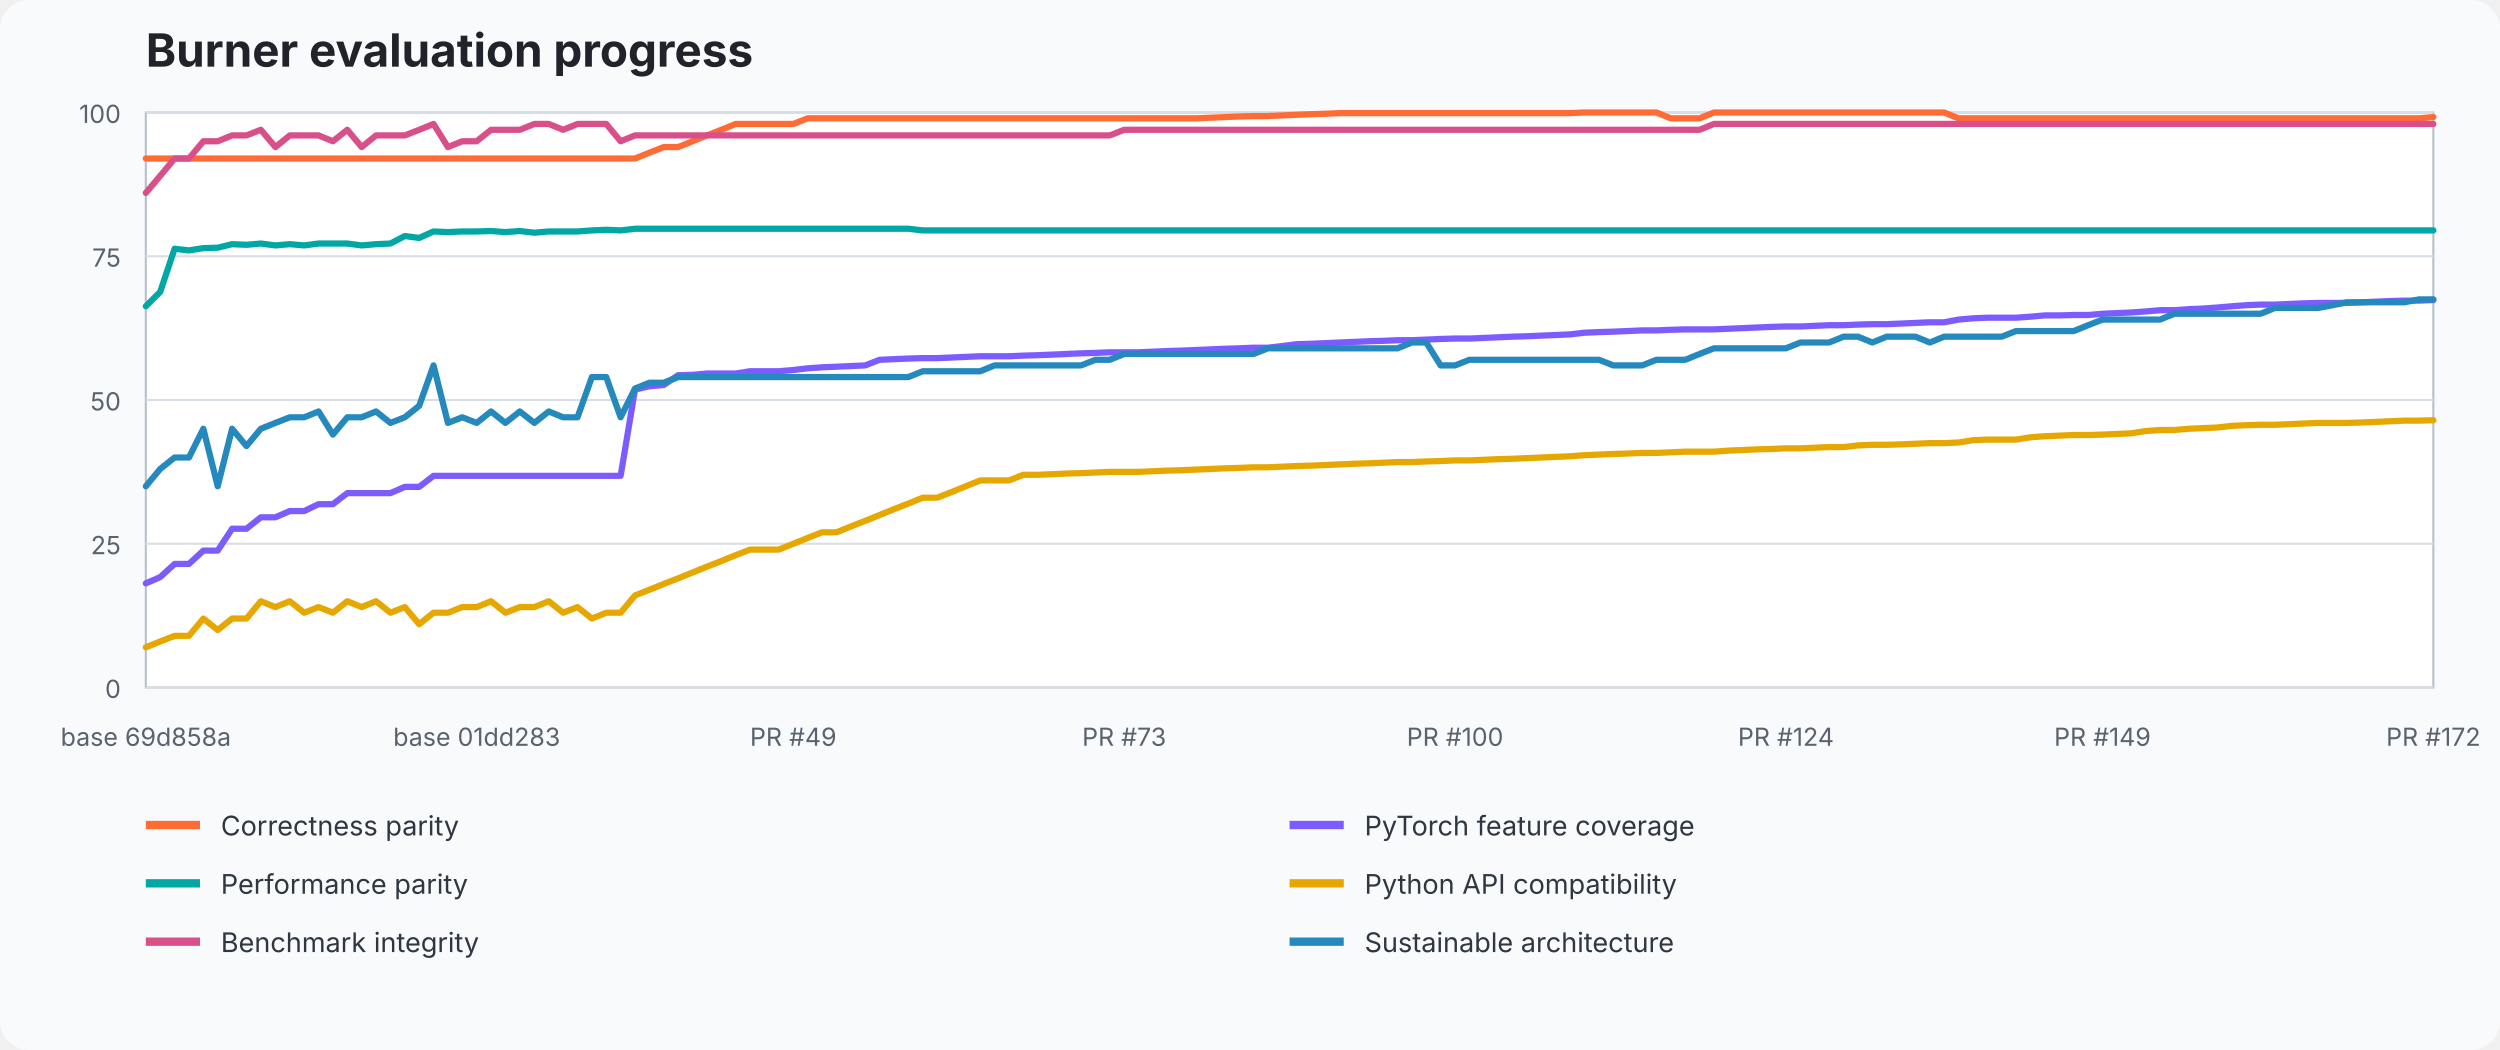
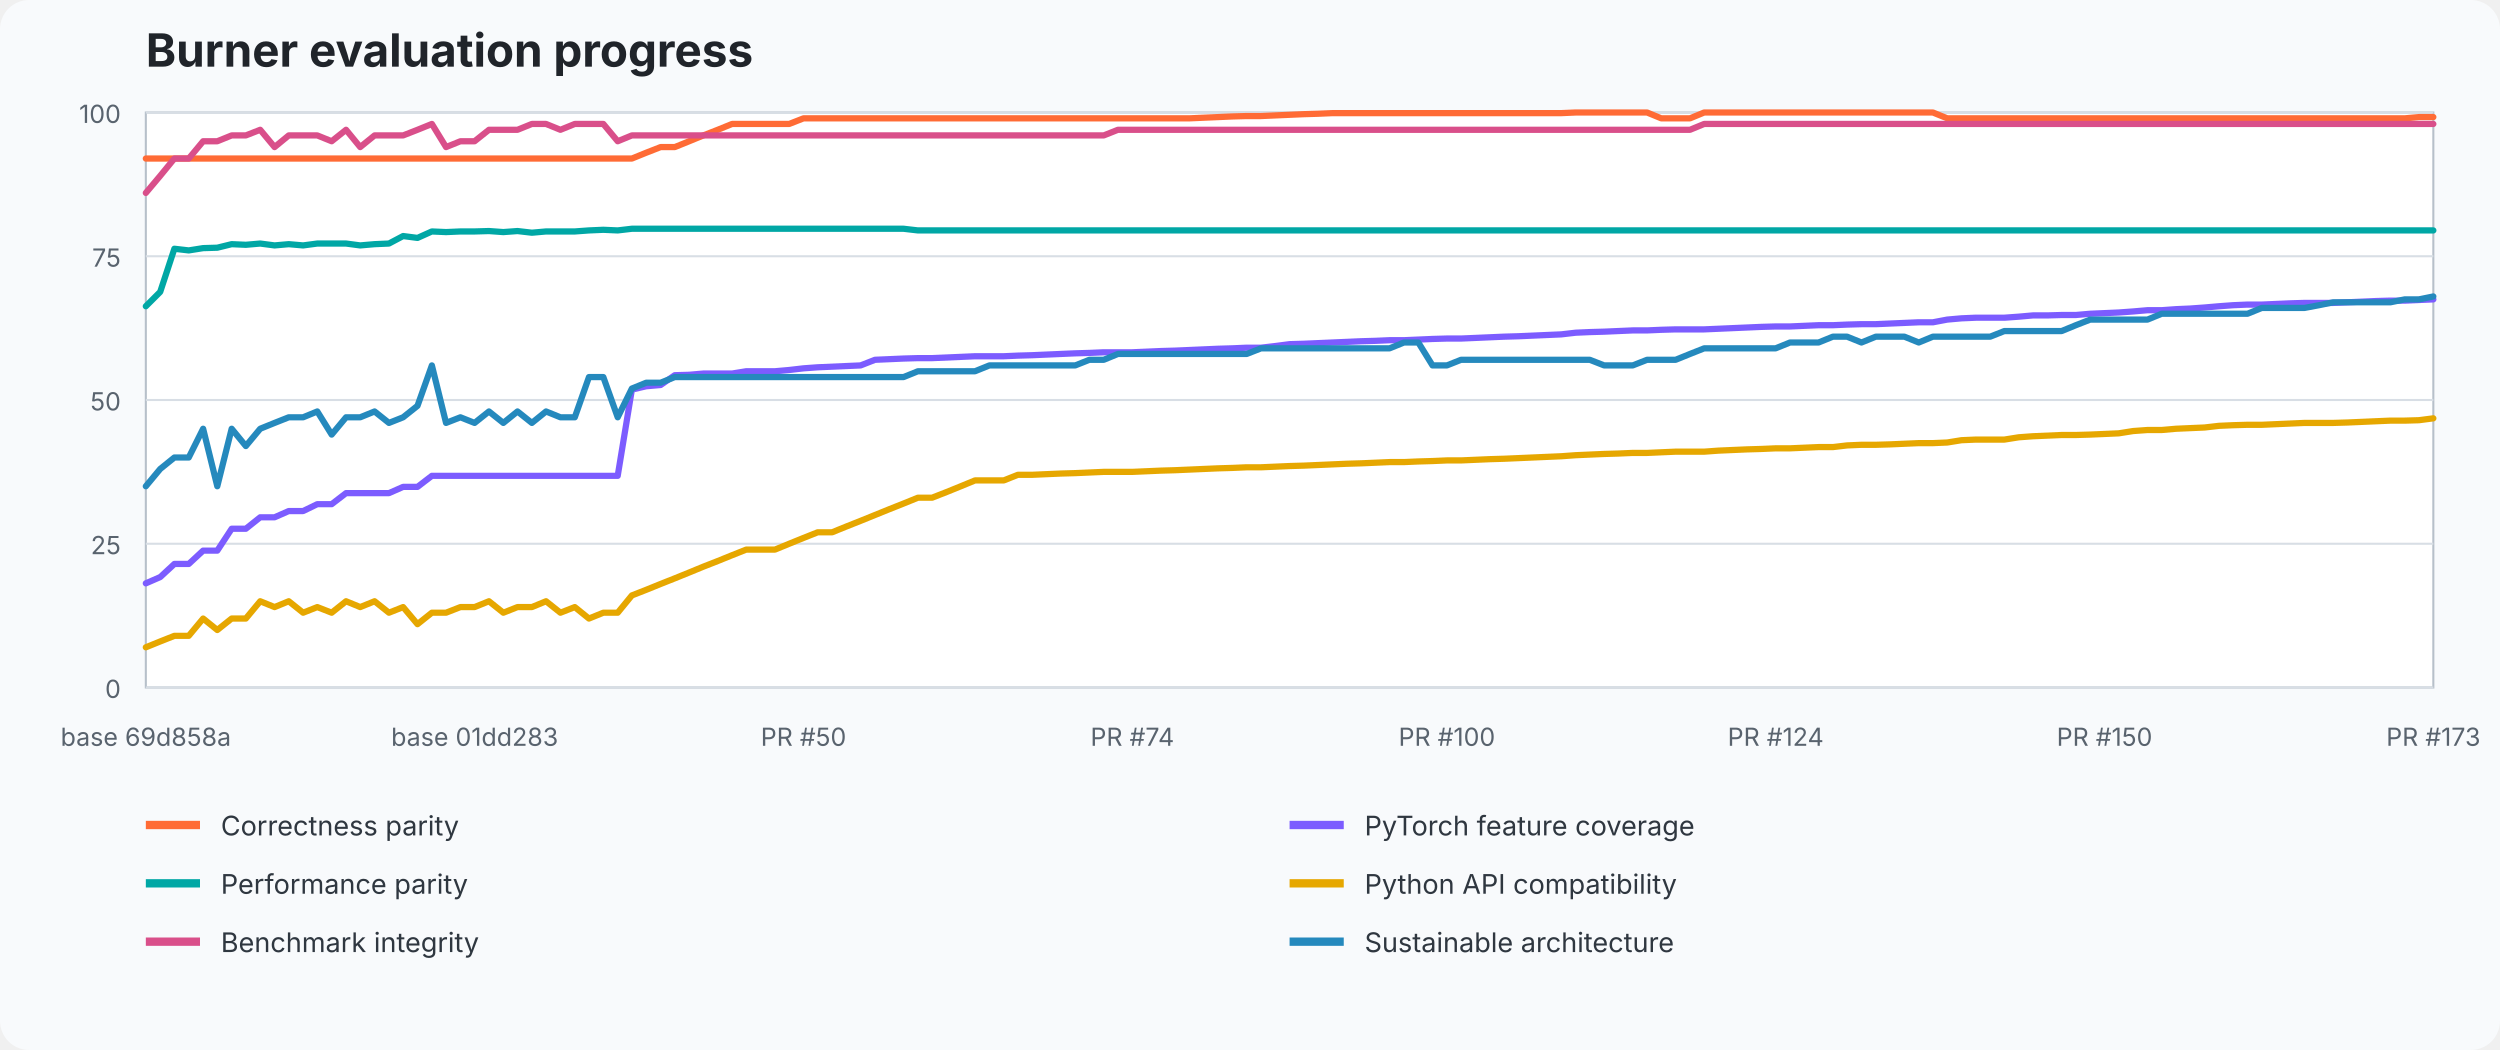
<svg xmlns="http://www.w3.org/2000/svg" width="1200" height="504" viewBox="0 0 1200 504" role="img" aria-labelledby="title desc">
  <style>text{font-family:ui-sans-serif,system-ui,-apple-system,BlinkMacSystemFont,"Segoe UI",sans-serif}.title{font-size:22px;font-weight:700;fill:#20242a}.axis{font-size:12px;fill:#59636e}.legend{font-size:13px;fill:#2f3740}.grid{stroke:#d8dee5;stroke-width:1}.plot{fill:#fff;stroke:#b7c0ca}</style>
  <rect width="100%" height="100%" fill="#f8fafc" rx="14" />
  <text x="70" y="32" class="title">Burner evaluation progress</text>
  <rect x="70" y="54" width="1098" height="276" class="plot" />
  <line x1="70" y1="330" x2="1168" y2="330" class="grid" />
  <text x="58" y="335" text-anchor="end" class="axis">0</text>
  <line x1="70" y1="261" x2="1168" y2="261" class="grid" />
  <text x="58" y="266" text-anchor="end" class="axis">25</text>
  <line x1="70" y1="192" x2="1168" y2="192" class="grid" />
  <text x="58" y="197" text-anchor="end" class="axis">50</text>
  <line x1="70" y1="123" x2="1168" y2="123" class="grid" />
  <text x="58" y="128" text-anchor="end" class="axis">75</text>
  <line x1="70" y1="54" x2="1168" y2="54" class="grid" />
  <text x="58" y="59" text-anchor="end" class="axis">100</text>
-   <polyline points="70.0,76.1 76.9,76.1 83.8,76.1 90.7,76.1 97.6,76.1 104.5,76.1 111.4,76.1 118.3,76.1 125.2,76.1 132.2,76.1 139.1,76.1 146.0,76.1 152.9,76.1 159.8,76.1 166.7,76.1 173.6,76.1 180.5,76.1 187.4,76.1 194.3,76.1 201.2,76.1 208.1,76.1 215.0,76.1 221.9,76.1 228.8,76.1 235.7,76.1 242.6,76.1 249.5,76.1 256.5,76.1 263.4,76.1 270.3,76.1 277.2,76.1 284.1,76.1 291.0,76.1 297.9,76.1 304.8,76.1 311.7,73.3 318.6,70.6 325.5,70.6 332.4,67.8 339.3,65.0 346.2,62.3 353.1,59.5 360.0,59.5 366.9,59.5 373.8,59.5 380.8,59.5 387.7,56.8 394.6,56.8 401.5,56.8 408.4,56.8 415.3,56.8 422.2,56.8 429.1,56.8 436.0,56.8 442.9,56.8 449.8,56.8 456.7,56.8 463.6,56.8 470.5,56.8 477.4,56.8 484.3,56.8 491.2,56.8 498.2,56.8 505.1,56.8 512.0,56.8 518.9,56.8 525.8,56.8 532.7,56.8 539.6,56.8 546.5,56.8 553.4,56.8 560.3,56.8 567.2,56.8 574.1,56.8 581.0,56.5 587.9,56.2 594.8,55.9 601.7,55.7 608.6,55.7 615.5,55.4 622.5,55.1 629.4,54.8 636.3,54.6 643.2,54.3 650.1,54.3 657.0,54.3 663.9,54.3 670.8,54.3 677.7,54.3 684.6,54.3 691.5,54.3 698.4,54.3 705.3,54.3 712.2,54.3 719.1,54.3 726.0,54.3 732.9,54.3 739.8,54.3 746.8,54.3 753.7,54.3 760.6,54.0 767.5,54.0 774.4,54.0 781.3,54.0 788.2,54.0 795.1,54.0 802.0,56.8 808.9,56.8 815.8,56.8 822.7,54.0 829.6,54.0 836.5,54.0 843.4,54.0 850.3,54.0 857.2,54.0 864.2,54.0 871.1,54.0 878.0,54.0 884.9,54.0 891.8,54.0 898.7,54.0 905.6,54.0 912.5,54.0 919.4,54.0 926.3,54.0 933.2,54.0 940.1,56.8 947.0,56.8 953.9,56.8 960.8,56.8 967.7,56.8 974.6,56.8 981.5,56.8 988.5,56.8 995.4,56.8 1002.3,56.8 1009.2,56.8 1016.1,56.8 1023.0,56.8 1029.9,56.8 1036.8,56.8 1043.7,56.8 1050.6,56.8 1057.5,56.8 1064.4,56.8 1071.3,56.8 1078.2,56.8 1085.1,56.8 1092.0,56.8 1098.9,56.8 1105.8,56.8 1112.8,56.8 1119.7,56.8 1126.6,56.8 1133.5,56.8 1140.4,56.8 1147.3,56.8 1154.2,56.8 1161.1,56.8 1168.0,56.2" fill="none" stroke="#ff6b35" stroke-width="3" stroke-linejoin="round" stroke-linecap="round" />
-   <polyline points="70.0,280.0 76.9,277.0 83.8,270.7 90.7,270.7 97.6,264.3 104.5,264.3 111.4,253.8 118.3,253.8 125.2,248.3 132.2,248.3 139.1,245.3 146.0,245.3 152.9,242.0 159.8,242.0 166.7,236.7 173.6,236.7 180.5,236.7 187.4,236.7 194.3,233.7 201.2,233.7 208.1,228.4 215.0,228.4 221.9,228.4 228.8,228.4 235.7,228.4 242.6,228.4 249.5,228.4 256.5,228.4 263.4,228.4 270.3,228.4 277.2,228.4 284.1,228.4 291.0,228.4 297.9,228.4 304.8,187.0 311.7,185.4 318.6,184.8 325.5,180.1 332.4,179.9 339.3,179.3 346.2,179.3 353.1,179.3 360.0,178.2 366.9,178.2 373.8,178.2 380.8,177.6 387.7,176.8 394.6,176.3 401.5,176.0 408.4,175.7 415.3,175.4 422.2,172.7 429.1,172.4 436.0,172.1 442.9,171.9 449.8,171.9 456.7,171.6 463.6,171.3 470.5,171.0 477.4,171.0 484.3,171.0 491.2,170.7 498.2,170.5 505.1,170.2 512.0,169.9 518.9,169.6 525.8,169.4 532.7,169.1 539.6,169.1 546.5,169.1 553.4,168.8 560.3,168.5 567.2,168.3 574.1,168.0 581.0,167.7 587.9,167.4 594.8,167.2 601.7,166.9 608.6,166.9 615.5,166.1 622.5,165.2 629.4,165.0 636.3,164.7 643.2,164.4 650.1,164.1 657.0,163.8 663.9,163.6 670.8,163.3 677.7,163.3 684.6,163.0 691.5,162.7 698.4,162.5 705.3,162.5 712.2,162.2 719.1,161.9 726.0,161.6 732.9,161.4 739.8,161.1 746.8,160.8 753.7,160.5 760.6,159.7 767.5,159.4 774.4,159.2 781.3,158.9 788.2,158.6 795.1,158.6 802.0,158.3 808.9,158.1 815.8,158.1 822.7,158.1 829.6,157.8 836.5,157.5 843.4,157.2 850.3,156.9 857.2,156.7 864.2,156.7 871.1,156.4 878.0,156.1 884.9,156.1 891.8,155.8 898.7,155.6 905.6,155.6 912.5,155.3 919.4,155.0 926.3,154.7 933.2,154.7 940.1,153.4 947.0,152.8 953.9,152.5 960.8,152.5 967.7,152.5 974.6,152.0 981.5,151.4 988.5,151.4 995.4,151.2 1002.3,151.2 1009.2,150.6 1016.1,150.3 1023.0,150.0 1029.9,149.5 1036.8,148.9 1043.7,148.9 1050.6,148.4 1057.5,148.1 1064.4,147.6 1071.3,147.0 1078.2,146.5 1085.1,146.2 1092.0,146.2 1098.9,145.9 1105.8,145.6 1112.8,145.4 1119.7,145.4 1126.6,145.4 1133.5,145.1 1140.4,144.8 1147.3,144.5 1154.2,144.3 1161.1,144.3 1168.0,144.0" fill="none" stroke="#7c5cff" stroke-width="3" stroke-linejoin="round" stroke-linecap="round" />
-   <polyline points="70.0,147.0 76.9,140.1 83.8,119.4 90.7,120.2 97.6,119.1 104.5,118.9 111.4,117.2 118.3,117.5 125.2,116.9 132.2,117.8 139.1,117.2 146.0,117.8 152.9,116.9 159.8,116.9 166.7,116.9 173.6,117.8 180.5,117.2 187.4,116.9 194.3,113.3 201.2,114.2 208.1,111.1 215.0,111.4 221.9,111.1 228.8,111.1 235.7,110.9 242.6,111.4 249.5,110.9 256.5,111.7 263.4,111.1 270.3,111.1 277.2,111.1 284.1,110.6 291.0,110.3 297.9,110.6 304.8,109.8 311.7,109.8 318.6,109.8 325.5,109.8 332.4,109.8 339.3,109.8 346.2,109.8 353.1,109.8 360.0,109.8 366.9,109.8 373.8,109.8 380.8,109.8 387.7,109.8 394.6,109.8 401.5,109.8 408.4,109.8 415.3,109.8 422.2,109.8 429.1,109.8 436.0,109.8 442.9,110.6 449.8,110.6 456.7,110.6 463.6,110.6 470.5,110.6 477.4,110.6 484.3,110.6 491.2,110.6 498.2,110.6 505.1,110.6 512.0,110.6 518.9,110.6 525.8,110.6 532.7,110.6 539.6,110.6 546.5,110.6 553.4,110.6 560.3,110.6 567.2,110.6 574.1,110.6 581.0,110.6 587.9,110.6 594.8,110.6 601.7,110.6 608.6,110.6 615.5,110.6 622.5,110.6 629.4,110.6 636.3,110.6 643.2,110.6 650.1,110.6 657.0,110.6 663.9,110.6 670.8,110.6 677.7,110.6 684.6,110.6 691.5,110.6 698.4,110.6 705.3,110.6 712.2,110.6 719.1,110.6 726.0,110.6 732.9,110.6 739.8,110.6 746.8,110.6 753.7,110.6 760.6,110.6 767.5,110.6 774.4,110.6 781.3,110.6 788.2,110.6 795.1,110.6 802.0,110.6 808.9,110.6 815.8,110.6 822.7,110.6 829.6,110.6 836.5,110.6 843.4,110.6 850.3,110.6 857.2,110.6 864.2,110.6 871.1,110.6 878.0,110.6 884.9,110.6 891.8,110.6 898.7,110.6 905.6,110.6 912.5,110.6 919.4,110.6 926.3,110.6 933.2,110.6 940.1,110.6 947.0,110.6 953.9,110.6 960.8,110.6 967.7,110.6 974.6,110.6 981.5,110.6 988.5,110.6 995.4,110.6 1002.3,110.6 1009.2,110.6 1016.1,110.6 1023.0,110.6 1029.9,110.6 1036.8,110.6 1043.7,110.6 1050.6,110.6 1057.5,110.6 1064.4,110.6 1071.3,110.6 1078.2,110.6 1085.1,110.6 1092.0,110.6 1098.9,110.6 1105.8,110.6 1112.8,110.6 1119.7,110.6 1126.6,110.6 1133.5,110.6 1140.4,110.6 1147.3,110.6 1154.2,110.6 1161.1,110.6 1168.0,110.6" fill="none" stroke="#00a7a5" stroke-width="3" stroke-linejoin="round" stroke-linecap="round" />
-   <polyline points="70.0,310.7 76.9,307.9 83.8,305.2 90.7,305.2 97.6,296.9 104.5,302.4 111.4,296.9 118.3,296.9 125.2,288.6 132.2,291.4 139.1,288.6 146.0,294.1 152.9,291.4 159.8,294.1 166.7,288.6 173.6,291.4 180.5,288.6 187.4,294.1 194.3,291.4 201.2,299.6 208.1,294.1 215.0,294.1 221.9,291.4 228.8,291.4 235.7,288.6 242.6,294.1 249.5,291.4 256.5,291.4 263.4,288.6 270.3,294.1 277.2,291.4 284.1,296.9 291.0,294.1 297.9,294.1 304.8,285.8 311.7,283.1 318.6,280.3 325.5,277.6 332.4,274.8 339.3,272.0 346.2,269.3 353.1,266.5 360.0,263.8 366.9,263.8 373.8,263.8 380.8,261.0 387.7,258.2 394.6,255.5 401.5,255.5 408.4,252.7 415.3,250.0 422.2,247.2 429.1,244.4 436.0,241.7 442.9,238.9 449.8,238.9 456.7,236.2 463.6,233.4 470.5,230.6 477.4,230.6 484.3,230.6 491.2,227.9 498.2,227.9 505.1,227.6 512.0,227.3 518.9,227.1 525.8,226.8 532.7,226.5 539.6,226.5 546.5,226.5 553.4,226.2 560.3,225.9 567.2,225.7 574.1,225.4 581.0,225.1 587.9,224.8 594.8,224.6 601.7,224.3 608.6,224.3 615.5,224.0 622.5,223.7 629.4,223.5 636.3,223.2 643.2,222.9 650.1,222.6 657.0,222.4 663.9,222.1 670.8,221.8 677.7,221.8 684.6,221.5 691.5,221.3 698.4,221.0 705.3,221.0 712.2,220.7 719.1,220.4 726.0,220.2 732.9,219.9 739.8,219.6 746.8,219.3 753.7,219.0 760.6,218.5 767.5,218.2 774.4,217.9 781.3,217.7 788.2,217.4 795.1,217.4 802.0,217.1 808.9,216.8 815.8,216.8 822.7,216.8 829.6,216.3 836.5,216.0 843.4,215.7 850.3,215.5 857.2,215.2 864.2,215.2 871.1,214.9 878.0,214.6 884.9,214.6 891.8,213.8 898.7,213.5 905.6,213.5 912.5,213.3 919.4,213.0 926.3,212.7 933.2,212.7 940.1,212.4 947.0,211.3 953.9,211.0 960.8,211.0 967.7,211.0 974.6,209.9 981.5,209.4 988.5,209.1 995.4,208.8 1002.3,208.8 1009.2,208.6 1016.1,208.3 1023.0,208.0 1029.9,206.9 1036.8,206.4 1043.7,206.4 1050.6,205.8 1057.5,205.5 1064.4,205.2 1071.3,204.4 1078.2,204.1 1085.1,203.9 1092.0,203.9 1098.9,203.6 1105.8,203.3 1112.8,203.0 1119.7,203.0 1126.6,203.0 1133.5,202.8 1140.4,202.5 1147.3,202.2 1154.2,201.9 1161.1,201.9 1168.0,201.7" fill="none" stroke="#e6a700" stroke-width="3" stroke-linejoin="round" stroke-linecap="round" />
-   <polyline points="70.0,92.6 76.9,84.4 83.8,76.1 90.7,76.1 97.6,67.8 104.5,67.8 111.4,65.0 118.3,65.0 125.2,62.3 132.2,70.6 139.1,65.0 146.0,65.0 152.9,65.0 159.8,67.8 166.7,62.3 173.6,70.6 180.5,65.0 187.4,65.0 194.3,65.0 201.2,62.3 208.1,59.5 215.0,70.6 221.9,67.8 228.8,67.8 235.7,62.3 242.6,62.3 249.5,62.3 256.5,59.5 263.4,59.5 270.3,62.3 277.2,59.5 284.1,59.5 291.0,59.5 297.9,67.8 304.8,65.0 311.7,65.0 318.6,65.0 325.5,65.0 332.4,65.0 339.3,65.0 346.2,65.0 353.1,65.0 360.0,65.0 366.9,65.0 373.8,65.0 380.8,65.0 387.7,65.0 394.6,65.0 401.5,65.0 408.4,65.0 415.3,65.0 422.2,65.0 429.1,65.0 436.0,65.0 442.9,65.0 449.8,65.0 456.7,65.0 463.6,65.0 470.5,65.0 477.4,65.0 484.3,65.0 491.2,65.0 498.2,65.0 505.1,65.0 512.0,65.0 518.9,65.0 525.8,65.0 532.7,65.0 539.6,62.3 546.5,62.3 553.4,62.3 560.3,62.3 567.2,62.3 574.1,62.3 581.0,62.3 587.9,62.3 594.8,62.3 601.7,62.3 608.6,62.3 615.5,62.3 622.5,62.3 629.4,62.3 636.3,62.3 643.2,62.3 650.1,62.3 657.0,62.3 663.9,62.3 670.8,62.3 677.7,62.3 684.6,62.3 691.5,62.3 698.4,62.3 705.3,62.3 712.2,62.3 719.1,62.3 726.0,62.3 732.9,62.3 739.8,62.3 746.8,62.3 753.7,62.3 760.6,62.3 767.5,62.3 774.4,62.3 781.3,62.3 788.2,62.3 795.1,62.3 802.0,62.3 808.9,62.3 815.8,62.3 822.7,59.5 829.6,59.5 836.5,59.5 843.4,59.5 850.3,59.5 857.2,59.5 864.2,59.5 871.1,59.5 878.0,59.5 884.9,59.5 891.8,59.5 898.7,59.5 905.6,59.5 912.5,59.5 919.4,59.5 926.3,59.5 933.2,59.5 940.1,59.5 947.0,59.5 953.9,59.5 960.8,59.5 967.7,59.5 974.6,59.5 981.5,59.5 988.5,59.5 995.4,59.5 1002.3,59.5 1009.2,59.5 1016.1,59.5 1023.0,59.5 1029.9,59.5 1036.8,59.5 1043.7,59.5 1050.6,59.5 1057.5,59.5 1064.4,59.5 1071.3,59.5 1078.2,59.5 1085.1,59.5 1092.0,59.5 1098.9,59.5 1105.8,59.5 1112.8,59.5 1119.7,59.5 1126.6,59.5 1133.5,59.5 1140.4,59.5 1147.3,59.5 1154.2,59.5 1161.1,59.5 1168.0,59.5" fill="none" stroke="#d94f8a" stroke-width="3" stroke-linejoin="round" stroke-linecap="round" />
-   <polyline points="70.0,233.4 76.9,225.1 83.8,219.6 90.7,219.6 97.6,205.8 104.5,233.4 111.4,205.8 118.3,214.1 125.2,205.8 132.2,203.0 139.1,200.3 146.0,200.3 152.9,197.5 159.8,208.6 166.7,200.3 173.6,200.3 180.5,197.5 187.4,203.0 194.3,200.3 201.2,194.8 208.1,175.4 215.0,203.0 221.9,200.3 228.8,203.0 235.7,197.5 242.6,203.0 249.5,197.5 256.5,203.0 263.4,197.5 270.3,200.3 277.2,200.3 284.1,181.0 291.0,181.0 297.9,200.3 304.8,186.5 311.7,183.7 318.6,183.7 325.5,181.0 332.4,181.0 339.3,181.0 346.2,181.0 353.1,181.0 360.0,181.0 366.9,181.0 373.8,181.0 380.8,181.0 387.7,181.0 394.6,181.0 401.5,181.0 408.4,181.0 415.3,181.0 422.2,181.0 429.1,181.0 436.0,181.0 442.9,178.2 449.8,178.2 456.7,178.2 463.6,178.2 470.5,178.2 477.4,175.4 484.3,175.4 491.2,175.4 498.2,175.4 505.1,175.4 512.0,175.4 518.9,175.4 525.8,172.7 532.7,172.7 539.6,169.9 546.5,169.9 553.4,169.9 560.3,169.9 567.2,169.9 574.1,169.9 581.0,169.9 587.9,169.9 594.8,169.9 601.7,169.9 608.6,167.2 615.5,167.2 622.5,167.2 629.4,167.2 636.3,167.2 643.2,167.2 650.1,167.2 657.0,167.2 663.9,167.2 670.8,167.2 677.7,164.4 684.6,164.4 691.5,175.4 698.4,175.4 705.3,172.7 712.2,172.7 719.1,172.7 726.0,172.7 732.9,172.7 739.8,172.7 746.8,172.7 753.7,172.7 760.6,172.7 767.5,172.7 774.4,175.4 781.3,175.4 788.2,175.4 795.1,172.7 802.0,172.7 808.9,172.7 815.8,169.9 822.7,167.2 829.6,167.2 836.5,167.2 843.4,167.2 850.3,167.2 857.2,167.2 864.2,164.4 871.1,164.4 878.0,164.4 884.9,161.6 891.8,161.6 898.7,164.4 905.6,161.6 912.5,161.6 919.4,161.6 926.3,164.4 933.2,161.6 940.1,161.6 947.0,161.6 953.9,161.6 960.8,161.6 967.7,158.9 974.6,158.9 981.5,158.9 988.5,158.9 995.4,158.9 1002.3,156.1 1009.2,153.4 1016.1,153.4 1023.0,153.4 1029.9,153.4 1036.8,153.4 1043.7,150.6 1050.6,150.6 1057.5,150.6 1064.4,150.6 1071.3,150.6 1078.2,150.6 1085.1,150.6 1092.0,147.8 1098.9,147.8 1105.8,147.8 1112.8,147.8 1119.7,146.5 1126.6,145.1 1133.5,145.1 1140.4,145.1 1147.3,145.1 1154.2,145.1 1161.1,143.7 1168.0,143.7" fill="none" stroke="#2589bd" stroke-width="3" stroke-linejoin="round" stroke-linecap="round" />
+   <polyline points="70.0,76.1 76.9,76.1 83.7,76.1 90.6,76.1 97.5,76.1 104.3,76.1 111.2,76.1 118.0,76.1 124.9,76.1 131.8,76.1 138.6,76.1 145.5,76.1 152.3,76.1 159.2,76.1 166.1,76.1 172.9,76.1 179.8,76.1 186.7,76.1 193.5,76.1 200.4,76.1 207.3,76.1 214.1,76.1 221.0,76.1 227.8,76.1 234.7,76.1 241.6,76.1 248.4,76.1 255.3,76.1 262.1,76.1 269.0,76.1 275.9,76.1 282.7,76.1 289.6,76.1 296.5,76.1 303.3,76.1 310.2,73.3 317.1,70.6 323.9,70.6 330.8,67.8 337.6,65.0 344.5,62.3 351.4,59.5 358.2,59.5 365.1,59.5 372.0,59.5 378.8,59.5 385.7,56.8 392.5,56.8 399.4,56.8 406.3,56.8 413.1,56.8 420.0,56.8 426.9,56.8 433.7,56.8 440.6,56.8 447.4,56.8 454.3,56.8 461.2,56.8 468.0,56.8 474.9,56.8 481.8,56.8 488.6,56.8 495.5,56.8 502.3,56.8 509.2,56.8 516.1,56.8 522.9,56.8 529.8,56.8 536.6,56.8 543.5,56.8 550.4,56.8 557.2,56.8 564.1,56.8 571.0,56.8 577.8,56.5 584.7,56.2 591.5,55.9 598.4,55.7 605.3,55.7 612.1,55.4 619.0,55.1 625.9,54.8 632.7,54.6 639.6,54.3 646.5,54.3 653.3,54.3 660.2,54.3 667.0,54.3 673.9,54.3 680.8,54.3 687.6,54.3 694.5,54.3 701.3,54.3 708.2,54.3 715.1,54.3 721.9,54.3 728.8,54.3 735.7,54.3 742.5,54.3 749.4,54.3 756.3,54.0 763.1,54.0 770.0,54.0 776.8,54.0 783.7,54.0 790.6,54.0 797.4,56.8 804.3,56.8 811.2,56.8 818.0,54.0 824.9,54.0 831.7,54.0 838.6,54.0 845.5,54.0 852.3,54.0 859.2,54.0 866.0,54.0 872.9,54.0 879.8,54.0 886.6,54.0 893.5,54.0 900.4,54.0 907.2,54.0 914.1,54.0 921.0,54.0 927.8,54.0 934.7,56.8 941.5,56.8 948.4,56.8 955.3,56.8 962.1,56.8 969.0,56.8 975.8,56.8 982.7,56.8 989.6,56.8 996.4,56.8 1003.3,56.8 1010.2,56.8 1017.0,56.8 1023.9,56.8 1030.8,56.8 1037.6,56.8 1044.5,56.8 1051.3,56.8 1058.2,56.8 1065.1,56.8 1071.9,56.8 1078.8,56.8 1085.7,56.8 1092.5,56.8 1099.4,56.8 1106.2,56.8 1113.1,56.8 1120.0,56.8 1126.8,56.8 1133.7,56.8 1140.5,56.8 1147.4,56.8 1154.3,56.8 1161.1,56.2 1168.0,56.2" fill="none" stroke="#ff6b35" stroke-width="3" stroke-linejoin="round" stroke-linecap="round" />
+   <polyline points="70.0,280.0 76.9,277.0 83.7,270.7 90.6,270.7 97.5,264.3 104.3,264.3 111.2,253.8 118.0,253.8 124.9,248.3 131.8,248.3 138.6,245.3 145.5,245.3 152.3,242.0 159.2,242.0 166.1,236.7 172.9,236.7 179.8,236.7 186.7,236.7 193.5,233.7 200.4,233.7 207.3,228.4 214.1,228.4 221.0,228.4 227.8,228.4 234.7,228.4 241.6,228.4 248.4,228.4 255.3,228.4 262.1,228.4 269.0,228.4 275.9,228.4 282.7,228.4 289.6,228.4 296.5,228.4 303.3,187.0 310.2,185.4 317.1,184.8 323.9,180.1 330.8,179.9 337.6,179.3 344.5,179.3 351.4,179.3 358.2,178.2 365.1,178.2 372.0,178.2 378.8,177.6 385.7,176.8 392.5,176.3 399.4,176.0 406.3,175.7 413.1,175.4 420.0,172.7 426.9,172.4 433.7,172.1 440.6,171.9 447.4,171.9 454.3,171.6 461.2,171.3 468.0,171.0 474.9,171.0 481.8,171.0 488.6,170.7 495.5,170.5 502.3,170.2 509.2,169.9 516.1,169.6 522.9,169.4 529.8,169.1 536.6,169.1 543.5,169.1 550.4,168.8 557.2,168.5 564.1,168.3 571.0,168.0 577.8,167.7 584.7,167.4 591.5,167.2 598.4,166.9 605.3,166.9 612.1,166.1 619.0,165.2 625.9,165.0 632.7,164.7 639.6,164.4 646.5,164.1 653.3,163.8 660.2,163.6 667.0,163.3 673.9,163.3 680.8,163.0 687.6,162.7 694.5,162.5 701.3,162.5 708.2,162.2 715.1,161.9 721.9,161.6 728.8,161.4 735.7,161.1 742.5,160.8 749.4,160.5 756.3,159.7 763.1,159.4 770.0,159.2 776.8,158.9 783.7,158.6 790.6,158.6 797.4,158.3 804.3,158.1 811.2,158.1 818.0,158.1 824.9,157.8 831.7,157.5 838.6,157.2 845.5,156.9 852.3,156.7 859.2,156.7 866.0,156.4 872.9,156.1 879.8,156.1 886.6,155.8 893.5,155.6 900.4,155.6 907.2,155.3 914.1,155.0 921.0,154.7 927.8,154.7 934.7,153.4 941.5,152.8 948.4,152.5 955.3,152.5 962.1,152.5 969.0,152.0 975.8,151.4 982.7,151.4 989.6,151.2 996.4,151.2 1003.3,150.6 1010.2,150.3 1017.0,150.0 1023.9,149.5 1030.8,148.9 1037.6,148.9 1044.5,148.4 1051.3,148.1 1058.2,147.6 1065.1,147.0 1071.9,146.5 1078.8,146.2 1085.7,146.2 1092.5,145.9 1099.4,145.6 1106.2,145.4 1113.1,145.4 1120.0,145.4 1126.8,145.1 1133.7,144.8 1140.5,144.5 1147.4,144.3 1154.3,144.3 1161.1,144.0 1168.0,143.7" fill="none" stroke="#7c5cff" stroke-width="3" stroke-linejoin="round" stroke-linecap="round" />
+   <polyline points="70.0,147.0 76.9,140.1 83.7,119.4 90.6,120.2 97.5,119.1 104.3,118.9 111.2,117.2 118.0,117.5 124.9,116.9 131.8,117.8 138.6,117.2 145.5,117.8 152.3,116.9 159.2,116.9 166.1,116.9 172.9,117.8 179.8,117.2 186.7,116.9 193.5,113.3 200.4,114.2 207.3,111.1 214.1,111.4 221.0,111.1 227.8,111.1 234.7,110.9 241.6,111.4 248.4,110.9 255.3,111.7 262.1,111.1 269.0,111.1 275.9,111.1 282.7,110.6 289.6,110.3 296.5,110.6 303.3,109.8 310.2,109.8 317.1,109.8 323.9,109.8 330.8,109.8 337.6,109.8 344.5,109.8 351.4,109.8 358.2,109.8 365.1,109.8 372.0,109.8 378.8,109.8 385.7,109.8 392.5,109.8 399.4,109.8 406.3,109.8 413.1,109.8 420.0,109.8 426.9,109.8 433.7,109.8 440.6,110.6 447.4,110.6 454.3,110.6 461.2,110.6 468.0,110.6 474.9,110.6 481.8,110.6 488.6,110.6 495.5,110.6 502.3,110.6 509.2,110.6 516.1,110.6 522.9,110.6 529.8,110.6 536.6,110.6 543.5,110.6 550.4,110.6 557.2,110.6 564.1,110.6 571.0,110.6 577.8,110.6 584.7,110.6 591.5,110.6 598.4,110.6 605.3,110.6 612.1,110.6 619.0,110.6 625.9,110.6 632.7,110.6 639.6,110.6 646.5,110.6 653.3,110.6 660.2,110.6 667.0,110.6 673.9,110.6 680.8,110.6 687.6,110.6 694.5,110.6 701.3,110.6 708.2,110.6 715.1,110.6 721.9,110.6 728.8,110.6 735.7,110.6 742.5,110.6 749.4,110.6 756.3,110.6 763.1,110.6 770.0,110.6 776.8,110.6 783.7,110.6 790.6,110.6 797.4,110.6 804.3,110.6 811.2,110.6 818.0,110.6 824.9,110.6 831.7,110.6 838.6,110.6 845.5,110.6 852.3,110.6 859.2,110.6 866.0,110.6 872.9,110.6 879.8,110.6 886.6,110.6 893.5,110.6 900.4,110.6 907.2,110.6 914.1,110.6 921.0,110.6 927.8,110.6 934.7,110.6 941.5,110.6 948.4,110.6 955.3,110.6 962.1,110.6 969.0,110.6 975.8,110.6 982.7,110.6 989.6,110.6 996.4,110.6 1003.3,110.6 1010.2,110.6 1017.0,110.6 1023.9,110.6 1030.8,110.6 1037.6,110.6 1044.5,110.6 1051.3,110.6 1058.2,110.6 1065.1,110.6 1071.9,110.6 1078.8,110.6 1085.7,110.6 1092.5,110.6 1099.4,110.6 1106.2,110.6 1113.1,110.6 1120.0,110.6 1126.8,110.6 1133.7,110.6 1140.5,110.6 1147.4,110.6 1154.3,110.6 1161.1,110.6 1168.0,110.6" fill="none" stroke="#00a7a5" stroke-width="3" stroke-linejoin="round" stroke-linecap="round" />
+   <polyline points="70.0,310.7 76.9,307.9 83.7,305.2 90.6,305.2 97.5,296.9 104.3,302.4 111.2,296.9 118.0,296.9 124.9,288.6 131.8,291.4 138.6,288.6 145.5,294.1 152.3,291.4 159.2,294.1 166.1,288.6 172.9,291.4 179.8,288.6 186.7,294.1 193.5,291.4 200.4,299.6 207.3,294.1 214.1,294.1 221.0,291.4 227.8,291.4 234.7,288.6 241.6,294.1 248.4,291.4 255.3,291.4 262.1,288.6 269.0,294.1 275.9,291.4 282.7,296.9 289.6,294.1 296.5,294.1 303.3,285.8 310.2,283.1 317.1,280.3 323.9,277.6 330.8,274.8 337.6,272.0 344.5,269.3 351.4,266.5 358.2,263.8 365.1,263.8 372.0,263.8 378.8,261.0 385.7,258.2 392.5,255.5 399.4,255.5 406.3,252.7 413.1,250.0 420.0,247.2 426.9,244.4 433.7,241.7 440.6,238.9 447.4,238.9 454.3,236.2 461.2,233.4 468.0,230.6 474.9,230.6 481.8,230.6 488.6,227.9 495.5,227.9 502.3,227.6 509.2,227.3 516.1,227.1 522.9,226.8 529.8,226.5 536.6,226.5 543.5,226.5 550.4,226.2 557.2,225.9 564.1,225.7 571.0,225.4 577.8,225.1 584.7,224.8 591.5,224.6 598.4,224.3 605.3,224.3 612.1,224.0 619.0,223.7 625.9,223.5 632.7,223.2 639.6,222.9 646.5,222.6 653.3,222.4 660.2,222.1 667.0,221.8 673.9,221.8 680.8,221.5 687.6,221.3 694.5,221.0 701.3,221.0 708.2,220.7 715.1,220.4 721.9,220.2 728.8,219.9 735.7,219.6 742.5,219.3 749.4,219.0 756.3,218.5 763.1,218.2 770.0,217.9 776.8,217.7 783.7,217.4 790.6,217.4 797.4,217.1 804.3,216.8 811.2,216.8 818.0,216.8 824.9,216.3 831.7,216.0 838.6,215.7 845.5,215.5 852.3,215.2 859.2,215.2 866.0,214.9 872.9,214.6 879.8,214.6 886.6,213.8 893.5,213.5 900.4,213.5 907.2,213.3 914.1,213.0 921.0,212.7 927.8,212.7 934.7,212.4 941.5,211.3 948.4,211.0 955.3,211.0 962.1,211.0 969.0,209.9 975.8,209.4 982.7,209.1 989.6,208.8 996.4,208.8 1003.3,208.6 1010.2,208.3 1017.0,208.0 1023.9,206.9 1030.8,206.4 1037.6,206.4 1044.5,205.8 1051.3,205.5 1058.2,205.2 1065.1,204.4 1071.9,204.1 1078.8,203.9 1085.7,203.9 1092.5,203.6 1099.4,203.3 1106.2,203.0 1113.1,203.0 1120.0,203.0 1126.8,202.8 1133.7,202.5 1140.5,202.2 1147.4,201.9 1154.3,201.9 1161.1,201.7 1168.0,200.8" fill="none" stroke="#e6a700" stroke-width="3" stroke-linejoin="round" stroke-linecap="round" />
+   <polyline points="70.0,92.6 76.9,84.4 83.7,76.1 90.6,76.1 97.5,67.8 104.3,67.8 111.2,65.0 118.0,65.0 124.9,62.3 131.8,70.6 138.6,65.0 145.5,65.0 152.3,65.0 159.2,67.8 166.1,62.3 172.9,70.6 179.8,65.0 186.7,65.0 193.5,65.0 200.4,62.3 207.3,59.5 214.1,70.6 221.0,67.8 227.8,67.8 234.7,62.3 241.6,62.3 248.4,62.3 255.3,59.5 262.1,59.5 269.0,62.3 275.9,59.5 282.7,59.5 289.6,59.5 296.5,67.8 303.3,65.0 310.2,65.0 317.1,65.0 323.9,65.0 330.8,65.0 337.6,65.0 344.5,65.0 351.4,65.0 358.2,65.0 365.1,65.0 372.0,65.0 378.8,65.0 385.7,65.0 392.5,65.0 399.4,65.0 406.3,65.0 413.1,65.0 420.0,65.0 426.9,65.0 433.7,65.0 440.6,65.0 447.4,65.0 454.3,65.0 461.2,65.0 468.0,65.0 474.9,65.0 481.8,65.0 488.6,65.0 495.5,65.0 502.3,65.0 509.2,65.0 516.1,65.0 522.9,65.0 529.8,65.0 536.6,62.3 543.5,62.3 550.4,62.3 557.2,62.3 564.1,62.3 571.0,62.3 577.8,62.3 584.7,62.3 591.5,62.3 598.4,62.3 605.3,62.3 612.1,62.3 619.0,62.3 625.9,62.3 632.7,62.3 639.6,62.3 646.5,62.3 653.3,62.3 660.2,62.3 667.0,62.3 673.9,62.3 680.8,62.3 687.6,62.3 694.5,62.3 701.3,62.3 708.2,62.3 715.1,62.3 721.9,62.3 728.8,62.3 735.7,62.3 742.5,62.3 749.4,62.3 756.3,62.3 763.1,62.3 770.0,62.3 776.8,62.3 783.7,62.3 790.6,62.3 797.4,62.3 804.3,62.3 811.2,62.3 818.0,59.5 824.9,59.5 831.7,59.5 838.6,59.5 845.5,59.5 852.3,59.5 859.2,59.5 866.0,59.5 872.9,59.5 879.8,59.5 886.6,59.5 893.5,59.5 900.4,59.5 907.2,59.5 914.1,59.5 921.0,59.5 927.8,59.5 934.7,59.5 941.5,59.5 948.4,59.5 955.3,59.5 962.1,59.5 969.0,59.5 975.8,59.5 982.7,59.5 989.6,59.5 996.4,59.5 1003.3,59.5 1010.2,59.5 1017.0,59.5 1023.9,59.5 1030.8,59.5 1037.6,59.5 1044.5,59.5 1051.3,59.5 1058.2,59.5 1065.1,59.5 1071.9,59.5 1078.8,59.5 1085.7,59.5 1092.5,59.5 1099.4,59.5 1106.2,59.5 1113.1,59.5 1120.0,59.5 1126.8,59.5 1133.7,59.5 1140.5,59.5 1147.4,59.5 1154.3,59.5 1161.1,59.5 1168.0,59.5" fill="none" stroke="#d94f8a" stroke-width="3" stroke-linejoin="round" stroke-linecap="round" />
+   <polyline points="70.0,233.4 76.9,225.1 83.7,219.6 90.6,219.6 97.5,205.8 104.3,233.4 111.2,205.8 118.0,214.1 124.9,205.8 131.8,203.0 138.6,200.3 145.5,200.3 152.3,197.5 159.2,208.6 166.1,200.3 172.9,200.3 179.8,197.5 186.7,203.0 193.5,200.3 200.4,194.8 207.3,175.4 214.1,203.0 221.0,200.3 227.8,203.0 234.7,197.5 241.6,203.0 248.4,197.5 255.3,203.0 262.1,197.5 269.0,200.3 275.9,200.3 282.7,181.0 289.6,181.0 296.5,200.3 303.3,186.5 310.2,183.7 317.1,183.7 323.9,181.0 330.8,181.0 337.6,181.0 344.5,181.0 351.4,181.0 358.2,181.0 365.1,181.0 372.0,181.0 378.8,181.0 385.7,181.0 392.5,181.0 399.4,181.0 406.3,181.0 413.1,181.0 420.0,181.0 426.9,181.0 433.7,181.0 440.6,178.2 447.4,178.2 454.3,178.2 461.2,178.2 468.0,178.2 474.9,175.4 481.8,175.4 488.6,175.4 495.5,175.4 502.3,175.4 509.2,175.4 516.1,175.4 522.9,172.7 529.8,172.7 536.6,169.9 543.5,169.9 550.4,169.9 557.2,169.9 564.1,169.9 571.0,169.9 577.8,169.9 584.7,169.9 591.5,169.9 598.4,169.9 605.3,167.2 612.1,167.2 619.0,167.2 625.9,167.2 632.7,167.2 639.6,167.2 646.5,167.2 653.3,167.2 660.2,167.2 667.0,167.2 673.9,164.4 680.8,164.4 687.6,175.4 694.5,175.4 701.3,172.7 708.2,172.7 715.1,172.7 721.9,172.7 728.8,172.7 735.7,172.7 742.5,172.7 749.4,172.7 756.3,172.7 763.1,172.7 770.0,175.4 776.8,175.4 783.7,175.4 790.6,172.7 797.4,172.7 804.3,172.7 811.2,169.9 818.0,167.2 824.9,167.2 831.7,167.2 838.6,167.2 845.5,167.2 852.3,167.2 859.2,164.4 866.0,164.4 872.9,164.4 879.8,161.6 886.6,161.6 893.5,164.4 900.4,161.6 907.2,161.6 914.1,161.6 921.0,164.4 927.8,161.6 934.7,161.6 941.5,161.6 948.4,161.6 955.3,161.6 962.1,158.9 969.0,158.9 975.8,158.9 982.7,158.9 989.6,158.9 996.4,156.1 1003.3,153.4 1010.2,153.4 1017.0,153.4 1023.9,153.4 1030.8,153.4 1037.6,150.6 1044.5,150.6 1051.3,150.6 1058.2,150.6 1065.1,150.6 1071.9,150.6 1078.8,150.6 1085.7,147.8 1092.5,147.8 1099.4,147.8 1106.2,147.8 1113.1,146.5 1120.0,145.1 1126.8,145.1 1133.7,145.1 1140.5,145.1 1147.4,145.1 1154.3,143.7 1161.1,143.7 1168.0,142.3" fill="none" stroke="#2589bd" stroke-width="3" stroke-linejoin="round" stroke-linecap="round" />
  <text x="70" y="358" text-anchor="middle" class="axis">base 69d858a</text>
-   <text x="228.83" y="358" text-anchor="middle" class="axis">base 01dd283</text>
-   <text x="380.755" y="358" text-anchor="middle" class="axis">PR #49</text>
-   <text x="539.585" y="358" text-anchor="middle" class="axis">PR #73</text>
-   <text x="698.415" y="358" text-anchor="middle" class="axis">PR #100</text>
-   <text x="857.245" y="358" text-anchor="middle" class="axis">PR #124</text>
-   <text x="1009.17" y="358" text-anchor="middle" class="axis">PR #149</text>
-   <text x="1168" y="358" text-anchor="middle" class="axis">PR #172</text>
+   <text x="227.837" y="358" text-anchor="middle" class="axis">base 01dd283</text>
+   <text x="385.675" y="358" text-anchor="middle" class="axis">PR #50</text>
+   <text x="543.513" y="358" text-anchor="middle" class="axis">PR #74</text>
+   <text x="694.487" y="358" text-anchor="middle" class="axis">PR #100</text>
+   <text x="852.325" y="358" text-anchor="middle" class="axis">PR #124</text>
+   <text x="1010.162" y="358" text-anchor="middle" class="axis">PR #150</text>
+   <text x="1168" y="358" text-anchor="middle" class="axis">PR #173</text>
  <line x1="70" y1="396" x2="96" y2="396" stroke="#ff6b35" stroke-width="4" />
  <text x="106" y="401" class="legend">Correctness parity</text>
  <line x1="619" y1="396" x2="645" y2="396" stroke="#7c5cff" stroke-width="4" />
  <text x="655" y="401" class="legend">PyTorch feature coverage</text>
  <line x1="70" y1="424" x2="96" y2="424" stroke="#00a7a5" stroke-width="4" />
  <text x="106" y="429" class="legend">Performance parity</text>
  <line x1="619" y1="424" x2="645" y2="424" stroke="#e6a700" stroke-width="4" />
  <text x="655" y="429" class="legend">Python API compatibility</text>
  <line x1="70" y1="452" x2="96" y2="452" stroke="#d94f8a" stroke-width="4" />
  <text x="106" y="457" class="legend">Benchmark integrity</text>
  <line x1="619" y1="452" x2="645" y2="452" stroke="#2589bd" stroke-width="4" />
  <text x="655" y="457" class="legend">Sustainable architecture</text>
</svg>
